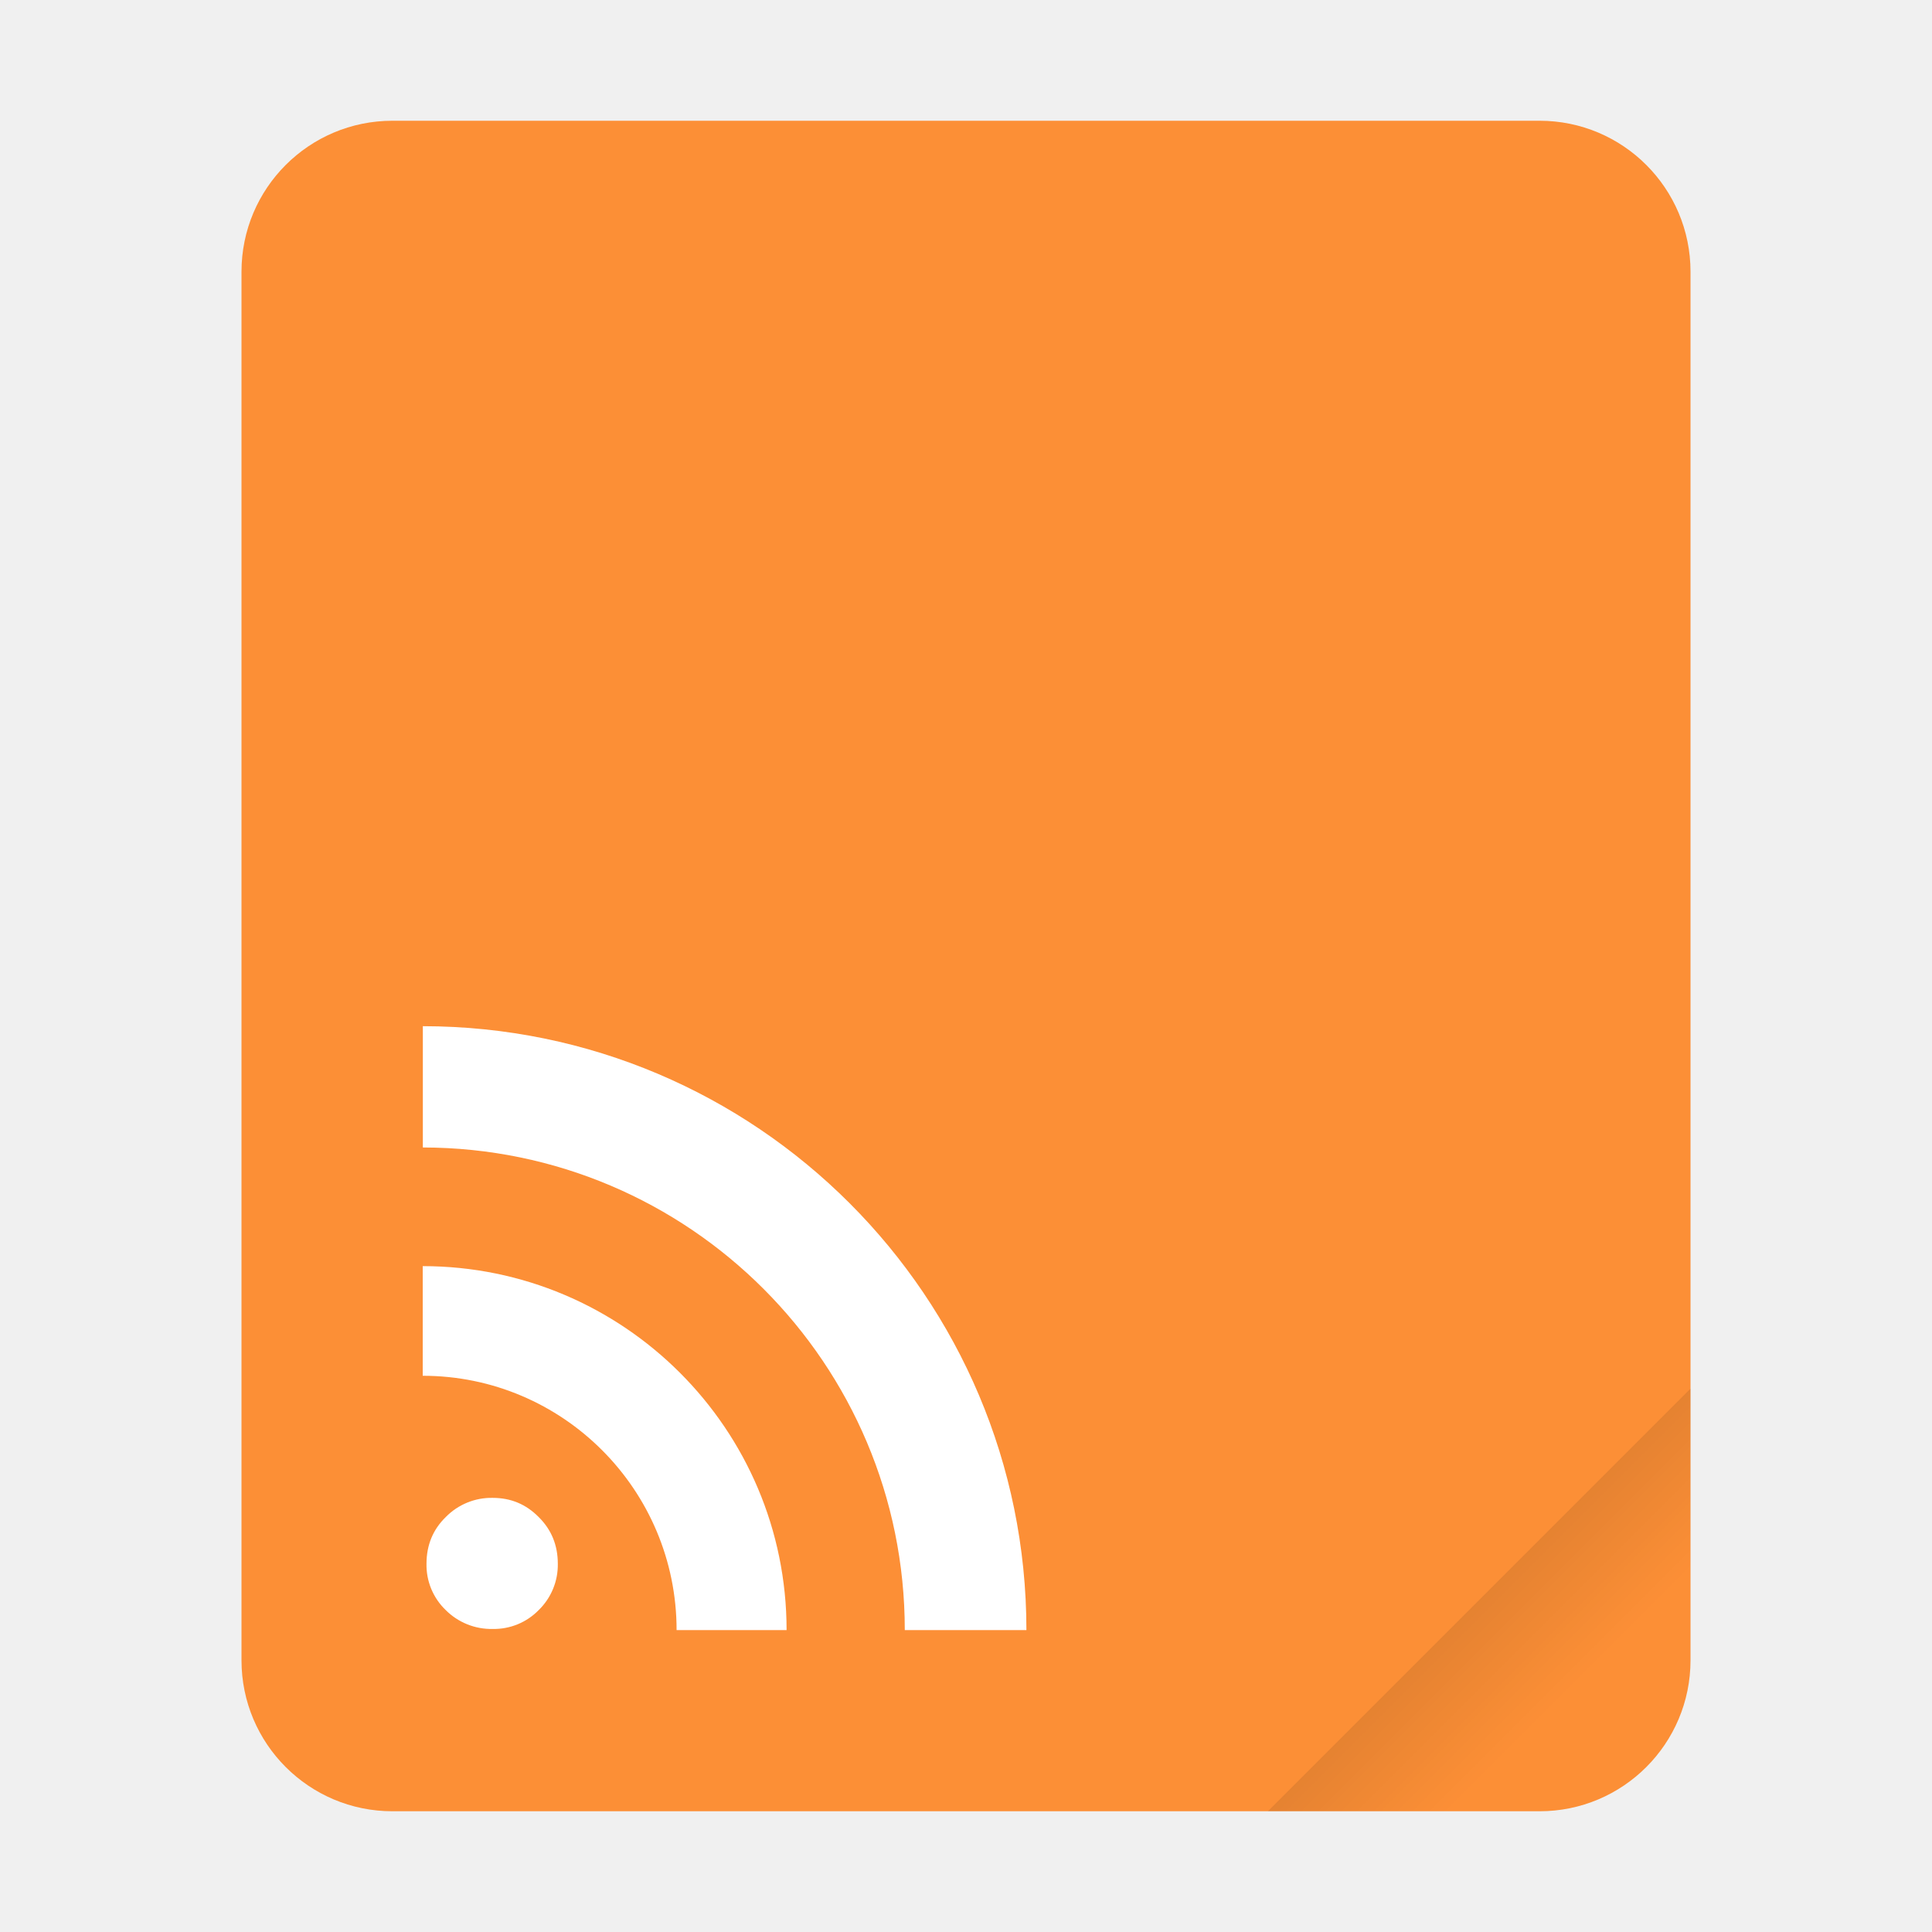
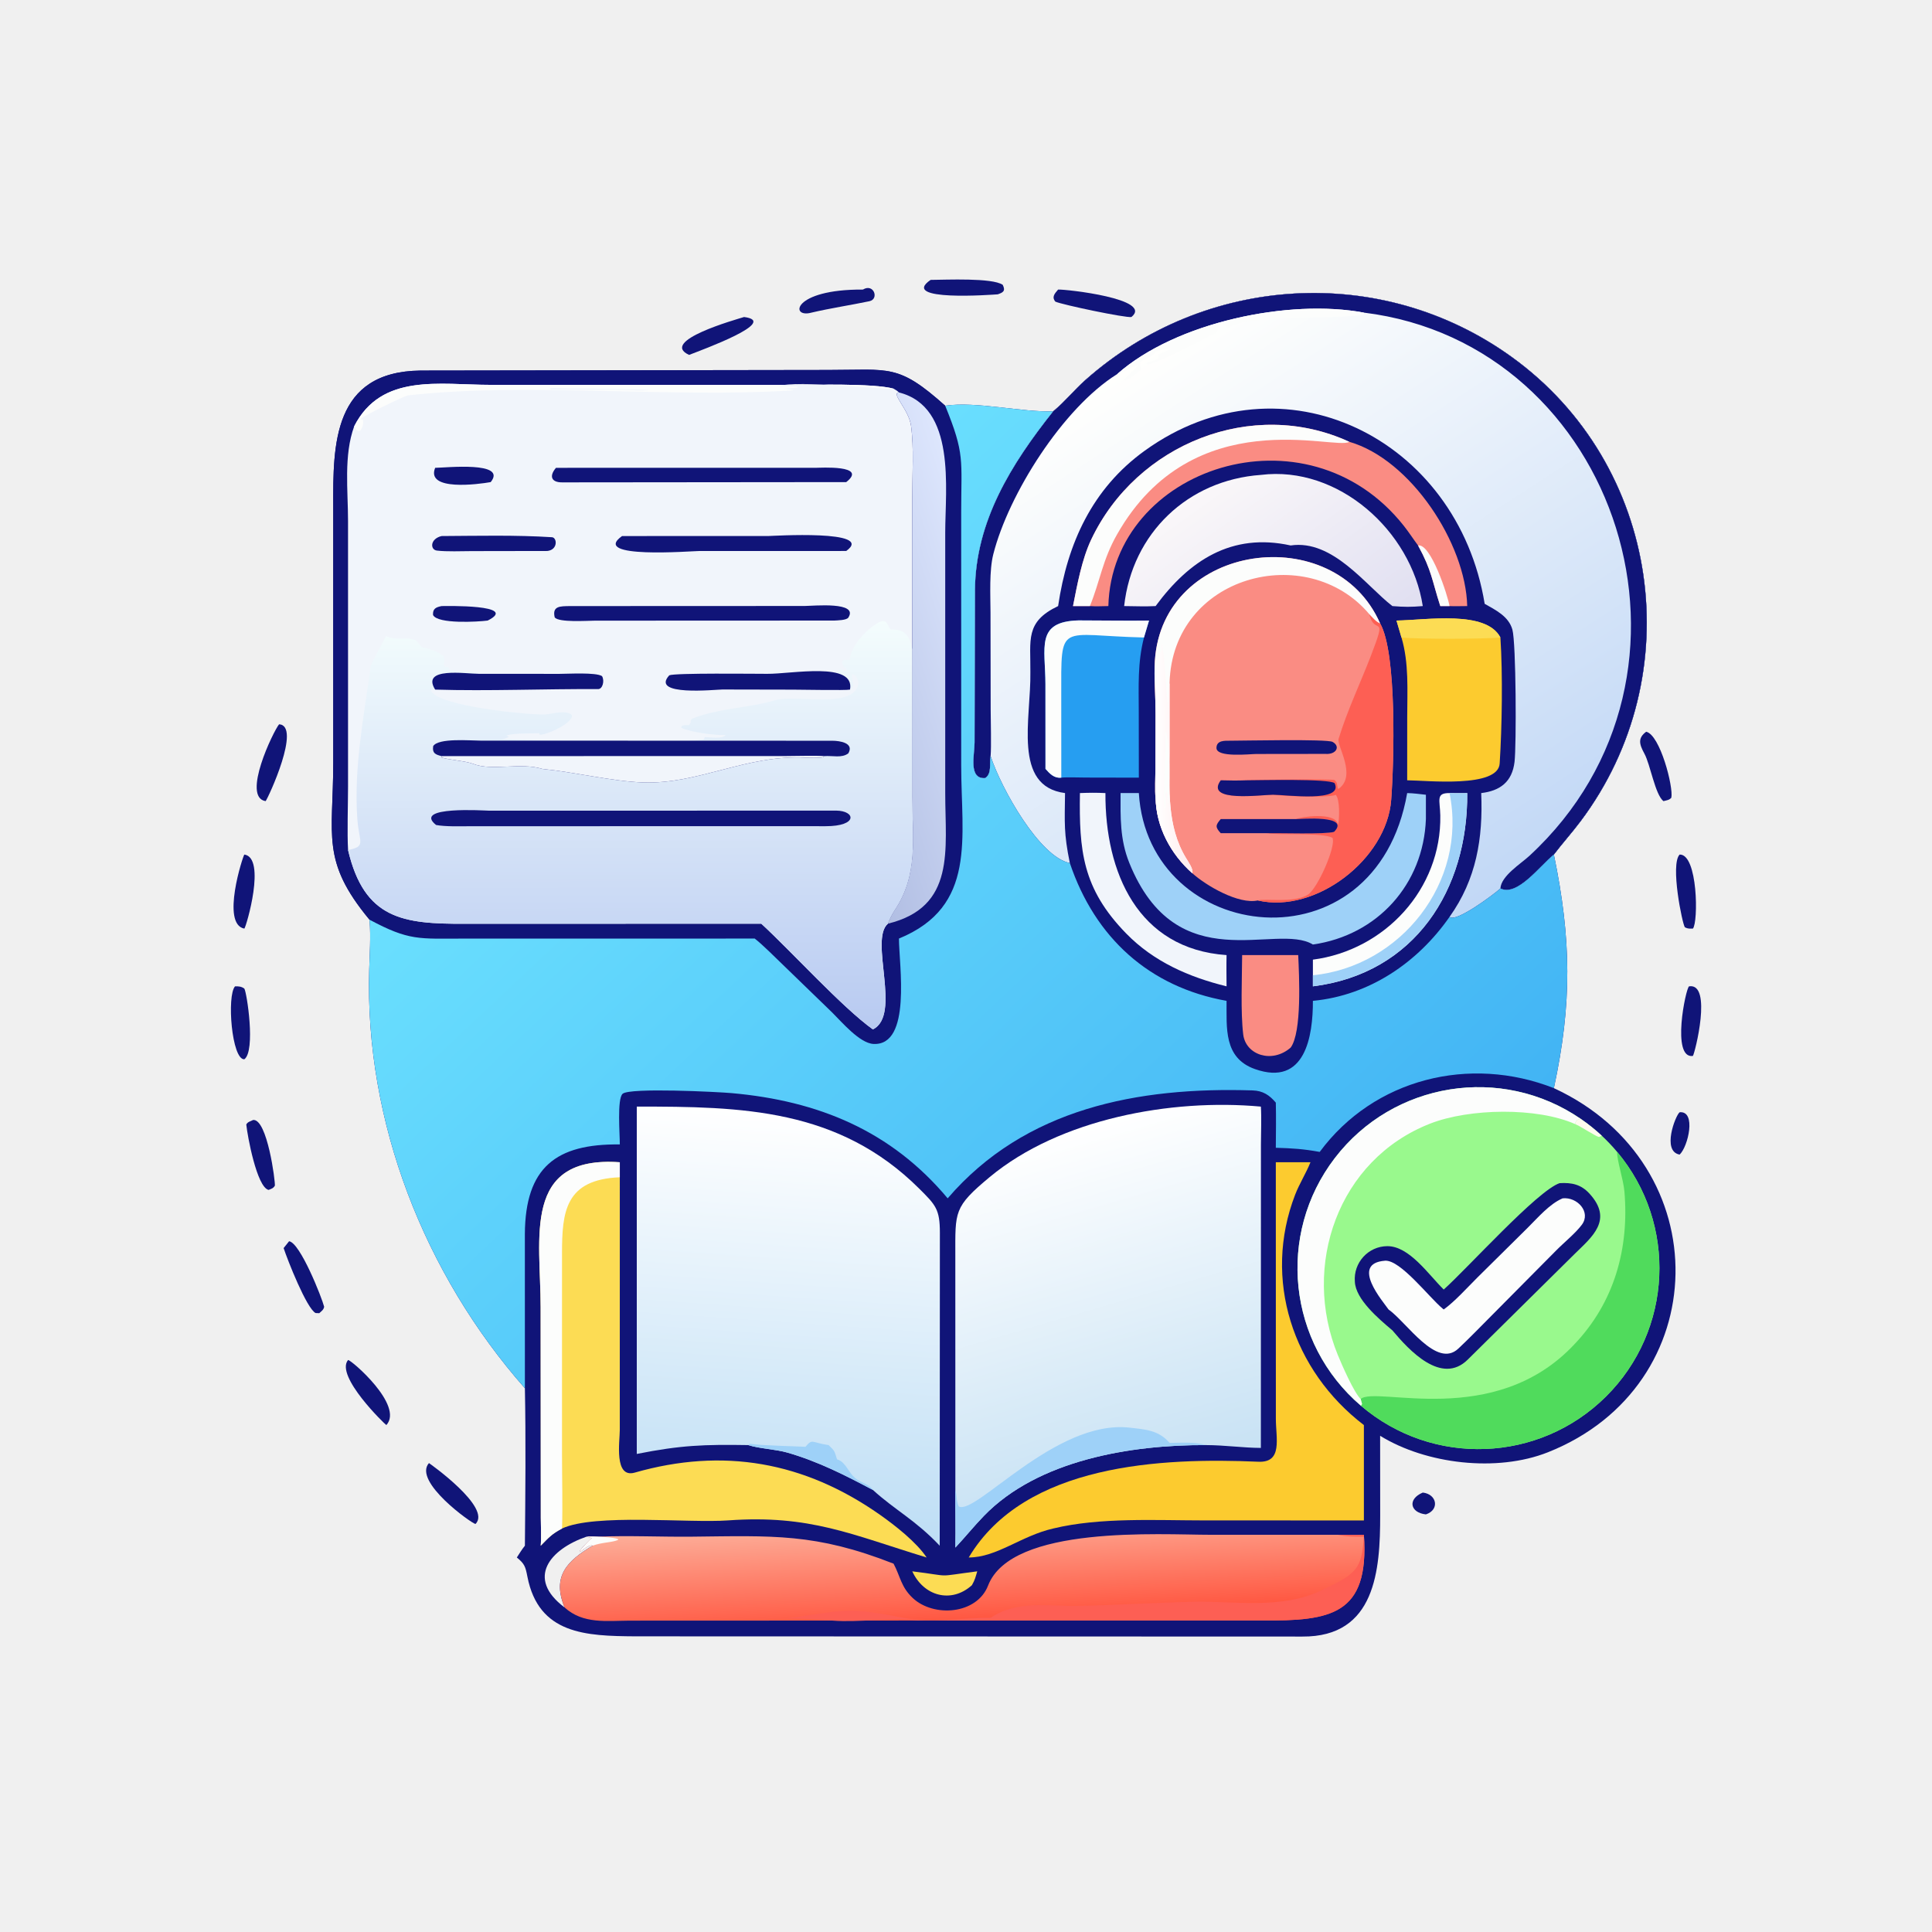
- <svg xmlns="http://www.w3.org/2000/svg" width="64" height="64" version="1.1" viewBox="0 0 16.933 16.933" id="svg4">
-   <defs id="defs2">
-     <linearGradient id="a" x1="49.571" x2="51.714" y1="52.714" y2="54.857" gradientTransform="matrix(2.3333,0,0,2.3333,-68.667,-72.001)" gradientUnits="userSpaceOnUse">
-       <stop offset="0" id="stop1" />
-       <stop stop-opacity="0" offset="1" id="stop2" />
+ <svg xmlns="http://www.w3.org/2000/svg" width="1024" height="1024" viewBox="0 0 1024 1024">
+   <path fill="#101478" d="M558.184 218.016L558.737 217.559C564.512 212.733 569.5 206.554 575.213 201.479C638.499 145.255 732.269 139.408 801.268 189.217C880.209 246.202 896.039 357.611 837.749 435.261C833.237 441.295 828.116 446.948 823.582 452.931C832.851 497.766 833.288 531.739 823.582 576.738C911.13 617.152 908.992 734.56 820.461 769.722C793.421 780.462 755.877 776.043 731.495 760.993L731.53 803.143C731.535 832.115 729.135 867.682 690.271 867.411L336.772 867.293C310.59 867.118 285.485 866.266 279.528 835.629C278.487 830.275 278.053 828.888 273.938 825.499C275.275 823.433 276.654 821.149 278.205 819.264C278.457 792.576 278.741 762.423 278.205 735.795C224.959 675.304 193.246 594.617 195.693 513.789C195.937 505.72 196.562 496.279 195.914 488.413L195.828 487.439C169.958 456.254 176.608 443.053 176.631 404.355L176.626 268.417C176.516 235.663 176.445 196.931 222.9 196.409L438.967 196.096C471.621 196.103 475.949 192.669 500.98 215.046C517.39 212.603 541.886 218.605 558.184 218.016ZM314.076 819.264L313.828 819.037C311.897 818.942 309.519 820.923 308.059 822.109L307.537 822.539L307.236 822.181C307.451 821.501 312.782 815.637 313.798 815.184L310.835 814.476C291.784 821.033 278.428 836.337 299.255 851.999C292.48 835.583 300.376 827.397 314.076 819.264Z" />
+   <path fill="#101478" d="M558.184 218.016L558.737 217.559C564.512 212.733 569.5 206.554 575.213 201.479C638.499 145.255 732.269 139.408 801.268 189.217C880.209 246.202 896.039 357.611 837.749 435.261C833.237 441.295 828.116 446.948 823.582 452.931C816.127 458.905 804.267 475.332 795.245 470.897C791.974 473.898 771.659 489.169 768.284 485.974C751.426 510.12 725.846 527.64 695.863 530.469C695.914 549 691.894 576.105 665.102 566.614C648.43 560.707 650.217 544.671 650.101 530.469C609.161 523.174 580.375 497.046 567.033 457.422C551.093 454.343 530.755 418.153 525.036 400.757C524.291 404.599 525.847 410.117 522.124 412.396C513.163 413.015 516.535 400.082 516.541 393.571L516.749 312.595C517.103 276.202 535.977 245.971 558.184 218.016Z" />
+   <defs>
+     <linearGradient id="gradient_0" gradientUnits="userSpaceOnUse" x1="781.744" y1="479.018" x2="597.686" y2="194.822">
+       <stop offset="0" stop-color="#C2D8F6" />
+       <stop offset="1" stop-color="#FFFFFD" />
    </linearGradient>
  </defs>
-   <g transform="scale(.26458)" id="g2">
-     <rect x="8" y="4" width="48" height="56" ry="5" fill="#fc8f36" style="paint-order:stroke fill markers" id="rect2" />
-     <path d="m56 46-14 14h9c2.77 0 5-2.23 5-5z" fill="url(#a)" fill-rule="evenodd" opacity=".15" stroke-width="8.819" style="paint-order:stroke fill markers" id="path2" />
-   </g>
-   <path d="m30.581 3.957-3.175-3.175v1.852c0 0.733 0.59 1.323 1.323 1.323z" fill="#fff" fill-rule="evenodd" opacity=".35" style="paint-order:stroke fill markers" id="path3" />
-   <path d="m3.738 13.706c0-0.163 0.056-0.3 0.169-0.41a0.56 0.56 0 0 1 0.411-0.168c0.159 0 0.293 0.056 0.403 0.168 0.112 0.11 0.168 0.247 0.168 0.41a0.554 0.554 0 0 1-0.168 0.406 0.548 0.548 0 0 1-0.403 0.165 0.565 0.565 0 0 1-0.411-0.165 0.548 0.548 0 0 1-0.169-0.406m-0.033-2.61v0.962c1.228 0 2.225 0.999 2.225 2.229h0.964c0-1.762-1.43-3.19-3.19-3.19zm1e-3 -2.102v1.063a4.229 4.229 0 0 1 4.224 4.23h1.066a5.294 5.294 0 0 0-5.29-5.293z" fill="#fff" font-size="13.59" font-weight="700" id="path4" />
+   <path fill="url(#gradient_0)" d="M558.184 218.016L558.737 217.559C564.512 212.733 569.5 206.554 575.213 201.479C638.499 145.255 732.269 139.408 801.268 189.217C880.209 246.202 896.039 357.611 837.749 435.261C833.237 441.295 828.116 446.948 823.582 452.931C816.127 458.905 804.267 475.332 795.245 470.897C791.974 473.898 771.659 489.169 768.284 485.974C782.506 466.044 786.081 444.341 785.076 420.344C794.935 419.193 801.465 414.527 802.738 403.809C803.758 395.214 803.588 340.753 801.589 333.667C799.613 326.664 792.739 323.345 786.906 320.032C772.648 232.471 679.863 186.054 606.646 238.943C578.938 258.958 565.74 287.904 560.824 321.235C543.19 329.595 546.301 339.229 546.118 356.133C546.535 380.83 536.538 416.736 564.488 420.344C564.307 436.547 563.783 441.412 567.033 457.422C551.093 454.343 530.755 418.153 525.036 400.757C524.291 404.599 525.847 410.117 522.124 412.396C513.163 413.015 516.535 400.082 516.541 393.571L516.749 312.595C517.103 276.202 535.977 245.971 558.184 218.016Z" />
+   <path fill="#101478" d="M558.184 218.016L558.737 217.559C564.512 212.733 569.5 206.554 575.213 201.479C638.499 145.255 732.269 139.408 801.268 189.217C880.209 246.202 896.039 357.611 837.749 435.261C833.237 441.295 828.116 446.948 823.582 452.931C816.127 458.905 804.267 475.332 795.245 470.897C795.643 464.221 805.973 457.898 810.621 453.606C915.017 357.187 857.744 182.23 722.89 165.692C683.326 158.283 623.269 170.675 592.091 198.301C563.304 216.24 534.473 262.115 526.46 293.784C524.26 302.479 524.954 315.366 524.991 324.739L525.076 376.014C525.082 381.63 525.492 395.865 525.036 400.757C524.291 404.599 525.847 410.117 522.124 412.396C513.163 413.015 516.535 400.082 516.541 393.571L516.749 312.595C517.103 276.202 535.977 245.971 558.184 218.016Z" />
+   <path fill="#FCFDFC" d="M592.091 198.301C623.269 170.675 683.326 158.283 722.89 165.692L722.43 166.849C709.808 169.311 660.298 166.539 650.857 174.053C647.598 169.832 645.709 171.628 645.045 176.109C638.553 179.445 610.916 194.122 608.019 193.036C606.213 192.359 612.855 190.775 613.133 190.663C614.922 189.942 613.682 188.113 614.184 187.89C623.626 183.69 621.563 184.071 612.717 186.198L612.237 186.859C608.665 191.711 602.069 189.635 605.081 195.659C602.669 197.623 599.165 200.857 596.388 201.685L595.795 201.415C596.596 199.666 601.784 195.907 602.98 193.546C598.994 194.751 596.324 197.218 592.091 198.301Z" />
+   <path fill="#FA8C83" d="M612.491 422.736C611.956 419.833 612.377 410.839 612.413 407.494L612.524 378.937C612.503 369.919 611.557 358.998 612.102 350.33C616.064 287.341 707.272 275.306 731.495 330.417C740.553 346.236 738.827 404.599 737.355 424.016C734.978 455.384 697.31 484.392 666.662 477.255C656.516 479.493 639.233 469.414 631.922 462.813C620.475 452.634 612.713 438.23 612.491 422.736Z" />
+   <path fill="#FD5F54" d="M660.745 413.574C664.377 413.202 705.34 412.802 707.296 413.408C708.891 414.79 708.587 415.6 709.08 418.058L709.657 417.959C719.224 410.89 708.374 395.213 709.482 391.605C714.149 376.404 720.9 362.36 726.594 347.604C735.735 323.913 728.695 337.656 725.731 325.489C727.412 327.201 729.377 329.601 731.495 330.417C740.553 346.236 738.827 404.599 737.355 424.016C734.978 455.384 697.31 484.392 666.662 477.255C670.832 476.033 685.354 478.804 693.038 474.304C698.327 471.208 708.299 448.314 706.243 444.086C701.102 441.101 678.218 442.837 671.226 441.611C677.373 441.481 702.742 442.31 707.098 440.9C716.133 431.725 689.112 434.15 686.847 434.124C689.095 433.008 707.48 430.136 709.074 436.749L709.219 437.364C709.945 433.789 710.243 423.823 707.989 421.289C704.282 422.995 679.629 421.991 674.729 421.235C668.687 421.22 638.301 425.519 647.032 413.574C651.866 413.707 655.882 413.77 660.745 413.574Z" />
+   <path fill="#101478" d="M660.745 413.574C667.415 413.564 704.339 412.614 707.377 415.103C712.366 425.533 681.744 421.239 674.729 421.235C668.687 421.22 638.301 425.519 647.032 413.574C651.866 413.707 655.882 413.77 660.745 413.574Z" />
+   <path fill="#FCFDFC" d="M612.491 422.736C611.956 419.833 612.377 410.839 612.413 407.494L612.524 378.937C612.503 369.919 611.557 358.998 612.102 350.33C616.064 287.341 707.272 275.306 731.495 330.417C729.377 329.601 727.412 327.201 725.731 325.489C692.774 286.369 621.266 304.834 619.894 362.147L619.879 399.29C619.854 418.228 618.352 437.725 628.538 454.659C629.709 456.606 632.746 460.865 631.922 462.813C620.475 452.634 612.713 438.23 612.491 422.736Z" />
+   <defs>
+     <linearGradient id="gradient_1" gradientUnits="userSpaceOnUse" x1="629.586" y1="405.65" x2="612.708" y2="405.939">
+       <stop offset="0" stop-color="#FFECEE" />
+       <stop offset="1" stop-color="white" />
+     </linearGradient>
+   </defs>
+   <path fill="url(#gradient_1)" d="M612.491 422.736C612.944 419.736 612.58 409.425 612.544 405.62L612.506 376.414C612.479 373.457 612.136 365.522 612.876 363.102L613.171 363.214L613.22 365.961C613.171 360.001 612.356 348.661 615.81 344.661L615.399 341.742L615.868 341.388C616.741 342.789 618.479 370.185 619.148 376.821C619.163 374.207 618.893 363.698 619.894 362.147L619.879 399.29C619.854 418.228 618.352 437.725 628.538 454.659C629.709 456.606 632.746 460.865 631.922 462.813C620.475 452.634 612.713 438.23 612.491 422.736Z" />
+   <path fill="#FCFDFC" d="M617.5 387.835L617.768 387.947C620.389 393.277 620.145 419.185 619.268 426.425C618.476 423.714 619.236 421.168 618.21 419.458L617.5 421.235C617.743 423.292 618.342 426.973 617.297 428.704C615.93 417.804 618.42 399.906 617.5 387.835Z" />
+   <path fill="#101478" d="M686.847 434.124C689.112 434.15 716.133 431.725 707.098 440.9C702.742 442.31 677.373 441.481 671.226 441.611L647.032 441.611C644.053 438.398 644.189 437.399 647.032 434.124L686.847 434.124Z" />
+   <path fill="#101478" d="M651.986 392.599C658.631 392.601 703.342 391.618 706.273 393.216C710.635 395.595 708.236 400.01 702.534 399.581L665.929 399.625C662.562 399.628 644.737 401.674 644.754 396.431C644.768 392.259 649.305 392.609 651.986 392.599Z" />
+   <defs>
+     <linearGradient id="gradient_2" gradientUnits="userSpaceOnUse" x1="704.687" y1="354.636" x2="637.014" y2="259.849">
+       <stop offset="0" stop-color="#E0DFF1" />
+       <stop offset="1" stop-color="#FAF7F9" />
+     </linearGradient>
+   </defs>
+   <path fill="url(#gradient_2)" d="M668.285 251.71C709.301 246.605 747.973 281.355 754.104 321.235C747.718 321.755 744.397 321.752 737.991 321.235C723.9 310.34 706.454 285.798 684.072 289.106C652.836 282.223 630.321 297.023 612.491 321.235C607.31 321.515 601.079 321.292 595.82 321.235C600.08 282.598 629.591 254.445 668.285 251.71Z" />
+   <path fill="#FA8C83" d="M568.718 321.235C570.979 309.81 573.398 296.473 578.37 285.973C602.358 235.309 663.766 210.491 715.148 234.166C747.749 243.519 776.888 288.142 777.655 321.235C774.94 321.238 770.886 321.376 768.284 321.235L763.387 321.235C758.975 307.623 758.92 302.44 751.599 289.106C749.048 285.678 746.733 282.086 744.044 278.686C692.572 213.591 589.362 247.747 587.455 321.235C584.448 321.286 580.595 321.451 577.666 321.235L568.718 321.235Z" />
+   <path fill="#FCFDFC" d="M568.718 321.235C570.979 309.81 573.398 296.473 578.37 285.973C602.358 235.309 663.766 210.491 715.148 234.166C707.936 238.965 632.443 212.281 592.091 283.2C584.296 296.898 583.139 307.779 577.666 321.235L568.718 321.235Z" />
+   <path fill="#FCFDFC" d="M751.599 289.106C758.314 287.815 767.36 315.611 768.284 321.235L763.387 321.235C758.975 307.623 758.92 302.44 751.599 289.106Z" />
+   <path fill="#FCCB2F" d="M740.167 328.911C756.175 328.652 787.681 323.302 795.245 337.886C796.538 357.374 796.088 385.482 794.867 404.498C794.377 417.912 755.874 413.608 745.835 413.574L745.853 380.069C745.873 365.901 746.833 351.471 742.808 337.886L740.167 328.911Z" />
+   <path fill="#FCDC54" d="M740.167 328.911C756.175 328.652 787.681 323.302 795.245 337.886C786.812 338.739 751.033 338.805 742.808 337.886L740.167 328.911Z" />
+   <path fill="#269EF1" d="M554.118 407.52L554.099 362.655C554.068 343.086 548.732 329.422 571.674 328.831C584.1 328.818 596.569 329.085 609.015 328.911L606.335 337.886C602.874 351.278 603.558 363.784 603.567 377.483L603.61 412.178L575.492 412.121C572.758 412.11 564.823 411.866 562.511 412.178C558.742 412.629 556.381 410.075 554.118 407.52Z" />
+   <path fill="#FCFDFC" d="M554.118 407.52L554.099 362.655C554.068 343.086 548.732 329.422 571.674 328.831C584.1 328.818 596.569 329.085 609.015 328.911L606.335 337.886C560.751 336.853 562.482 328.736 562.486 368.955L562.511 412.178C558.742 412.629 556.381 410.075 554.118 407.52Z" />
+   <path fill="#9ED1F8" d="M593.925 420.344L603.61 420.344C608.519 500.742 729.194 515.609 745.835 420.344C749.108 420.415 752.495 420.872 755.758 421.235L755.758 434.124C754.48 468.688 730.091 495.706 695.863 500.616C676.435 488.688 623.824 519.904 598.553 457.348C593.514 444.873 593.891 433.085 593.925 420.344Z" />
+   <path fill="#F1F5FB" d="M572.382 420.344C577.342 420.144 580.95 420.114 585.901 420.344C585.69 462.319 602.979 502.95 650.101 506.217C649.98 511.61 650.063 517.376 650.101 522.778C630.123 517.861 611.493 509.728 596.891 494.759C573.55 470.83 571.943 450.575 572.382 420.344Z" />
+   <path fill="#FCFDFC" d="M695.863 508.633C734.025 503.636 764.055 471.183 763.387 432.228C763.248 424.089 760.819 420.264 768.284 420.344C771.304 420.371 774.665 420.468 777.655 420.344C778.108 471.367 750.031 516.032 695.863 522.778L695.863 516.912L695.863 508.633Z" />
+   <path fill="#9ED1F8" d="M768.284 420.344C771.304 420.371 774.665 420.468 777.655 420.344C778.108 471.367 750.031 516.032 695.863 522.778L695.863 516.912C742.146 512.358 777.944 467.724 768.284 420.344Z" />
+   <path fill="#FA8C83" d="M658.358 506.217L688.084 506.217C688.574 517.045 690.113 547.111 684.072 555.25C674.234 563.857 660.262 559.194 658.936 548.296C657.489 536.405 658.303 518.315 658.358 506.217Z" />
+   <path fill="#101478" d="M195.828 487.439C169.958 456.254 176.608 443.053 176.631 404.355L176.626 268.417C176.516 235.663 176.445 196.931 222.9 196.409L438.967 196.096C471.621 196.103 475.949 192.669 500.98 215.046C511.48 240.751 509.459 243.612 509.452 271.489L509.461 405.858C509.453 443.948 517.951 480.433 476.456 497.458C476.493 511.201 483.321 554.37 462.932 553.31C455.594 552.929 445.97 541.468 441.072 536.64L414.849 511.241C410.883 507.442 404.154 500.635 400.018 497.458L245.967 497.474C221.972 497.489 216.932 498.753 195.828 487.439Z" />
+   <path fill="#F1F5FB" d="M187.731 225.928C202.16 197.614 233.057 203.991 260.048 203.984L417.142 203.981C430.01 203.984 462.975 203.045 473.605 206C474.998 206.803 475.236 206.884 476.456 208C471.994 208.389 481.686 216.9 482.884 225.748C484.444 237.263 483.53 251.444 483.522 263.363L483.523 344.152L483.539 422.454C483.547 444.617 486.742 463.737 474.106 482.49C473.183 483.86 470.952 488.025 470.593 489.574C460.564 498.107 478.094 538.015 462.648 545.597C446.613 534.162 419.379 504.195 403.504 489.574L246.313 489.619C213.701 489.731 193.104 487.271 184.484 450.529C183.953 441.562 184.464 426.284 184.469 416.899L184.466 276.149C184.465 259.948 182.1 241.313 187.731 225.928Z" />
+   <defs>
+     <linearGradient id="gradient_3" gradientUnits="userSpaceOnUse" x1="334.672" y1="544.151" x2="334.419" y2="329.158">
+       <stop offset="0" stop-color="#B8CAF1" />
+       <stop offset="1" stop-color="#F4FDFD" />
+     </linearGradient>
+   </defs>
+   <path fill="url(#gradient_3)" d="M406.65 357.141C407.804 356.068 437.371 357.867 443.722 356.148C445.785 353.639 445.55 355.159 448.204 355.756L448.698 355.255L448.384 353.794L447.548 354.033C444.993 349.713 446.867 349.598 450.365 349.707C450.71 342.5 460.381 332.009 466.989 329.375C470.414 328.009 471.239 333.606 472.118 333.606C480.018 333.605 481.93 336.852 483.523 344.152L483.539 422.454C483.547 444.617 486.742 463.737 474.106 482.49C473.183 483.86 470.952 488.025 470.593 489.574C460.564 498.107 478.094 538.015 462.648 545.597C446.613 534.162 419.379 504.195 403.504 489.574L246.313 489.619C213.701 489.731 193.104 487.271 184.484 450.529C194.361 448.581 190.27 446.545 189.393 434.068C187.447 406.381 192.922 379.699 196.562 352.523C196.607 352.19 204.708 337.042 204.669 337.066C208.493 339.515 214.695 337.462 219.264 338.978C220.761 338.765 223.087 342.929 223.793 343.088C228.11 344.058 231.432 344.993 235.089 347.808C236.264 350.169 233.827 354.232 237.208 353.394L238.052 353.973L237.993 354.785C239.255 356.28 251.514 355.319 253.838 357.141C246.7 357.123 222.998 353.35 230.645 365.503C229.419 365.072 229.898 365.083 228.669 365.302L228.592 366.386C233.28 374.438 279.259 378.83 288.391 378.697C292.514 378.637 299.649 375.847 303.127 379.006C303.993 383.134 289.394 389.815 285.922 389.379L285.799 388.605C280.298 388.891 273.744 388.354 268.423 389.76L269.38 390.385L269.206 390.321L269.69 390.623C267.525 391.491 267.013 391.879 264.773 391.737C287.878 392.423 352.528 395.083 373.006 391.933L373.599 390.679C376.619 390.686 382.656 391.832 384.58 389.596C378.861 389.793 365.644 388.034 361.146 385.737L361.223 384.917C362.38 384.162 363.227 384.327 364.65 384.305L365.265 384.299C367.331 381.183 364.823 383.351 366.743 380.936C381.06 375.276 396.577 375.307 411.091 371.076C420.986 368.191 446.406 374.656 453.434 365.91C455.898 362.843 455.262 358.924 451.803 357.148L451.834 357.163L451.418 358.038L451.742 359.874C452.206 362.46 452.732 363.593 450.517 365.503C453.339 350.433 419.473 357.273 406.65 357.141Z" />
+   <path fill="#101478" d="M234.025 400.757C231.033 399.964 229.022 399.405 229.594 395.464C232.336 391.051 249.04 392.533 254.589 392.549L441.143 392.609C445.097 392.615 452.888 393.783 449.614 399.306C446.068 401.941 441.498 400.399 436.751 400.757L436.386 401.336C434.543 401.83 428.882 401.675 427.028 401.577C395.645 399.911 370.274 415.738 340.844 414.717C324.593 414.153 304.09 409.151 287.472 407.551C275.746 403.919 260.697 408.857 250.731 404.845C246.925 403.313 237.527 402.727 234.018 401.476L234.025 400.757Z" />
+   <path fill="#F1F5FB" d="M234.025 400.757L416.808 400.713C420.7 400.706 433.495 400.391 436.751 400.757L436.386 401.336C434.543 401.83 428.882 401.675 427.028 401.577C395.645 399.911 370.274 415.738 340.844 414.717C324.593 414.153 304.09 409.151 287.472 407.551C275.746 403.919 260.697 408.857 250.731 404.845C246.925 403.313 237.527 402.727 234.018 401.476L234.025 400.757Z" />
+   <path fill="#101478" d="M319.231 429.673L443.081 429.632C453.533 429.7 454.833 437.921 437.604 437.904L359.75 437.89L248.008 437.926C242.788 437.926 236.162 438.168 231.134 437.264C218.332 427.026 257.223 429.668 259.048 429.668L319.231 429.673Z" />
+   <path fill="#FCFDFC" d="M187.731 225.928C202.16 197.614 233.057 203.991 260.048 203.984L417.142 203.981C430.01 203.984 462.975 203.045 473.605 206C471.976 206.831 421.635 201.168 412.568 204.744C415.216 204.734 420.499 204.554 422.844 205.065L422.73 205.458C385.797 208.802 337.797 205.825 300.052 205.873C297.252 205.868 293.964 205.377 291.268 205.834L291.894 206.499C307.601 206.665 322.031 206.215 338.201 206.94C342.475 207.132 347.591 205.926 351.973 206.06C368.769 205.946 404.833 204.049 420.375 206.685L420.167 206.923C354.525 211.067 279.711 202.488 216.234 209.561C214.416 209.764 191.458 220.965 190.996 222.241L192.355 222.385C192.722 224.462 192.306 226.184 191.229 227.934L190.205 228.571C188.598 227.925 188.944 227.825 187.731 225.928Z" />
+   <path fill="#101478" d="M406.65 357.141C419.473 357.273 453.339 350.433 450.517 365.503C448.181 365.977 424.486 365.526 420.3 365.521L382.913 365.446C379.231 365.474 344.458 369.164 354.727 357.933C357.608 356.618 400.014 357.145 406.65 357.141Z" />
+   <path fill="#101478" d="M253.838 357.141L296.552 357.162C301.236 357.163 315.835 356.262 319.081 358.359C320.574 360.897 319.352 365.254 317.016 365.24C288.562 365.069 259.079 366.362 230.645 365.503C222.998 353.35 246.7 357.123 253.838 357.141Z" />
+   <path fill="#101478" d="M302.008 321.235L426.486 321.184C431.244 321.146 455.228 318.743 449.628 327.343C448.716 328.743 443.88 328.807 442.184 328.911L315.238 328.963C310.841 328.995 296.34 330.004 294.021 327.27C292.51 321.065 297.092 321.325 302.008 321.235Z" />
+   <path fill="#101478" d="M294.676 247.959L432.25 247.953C434.592 247.954 460.268 246.292 448.522 255.523L298.012 255.667C292.198 255.73 290.921 252.36 294.676 247.959Z" />
+   <path fill="#101478" d="M329.699 284.115L407.314 284.097C408.855 284.098 464.369 280.593 448.522 292.031L370.45 292.052C366.804 292.052 312.487 296.41 329.699 284.115Z" />
+   <path fill="#101478" d="M234.025 284.115C253.367 284.016 273.298 283.511 292.524 284.735C295.306 284.912 295.819 291.362 290.125 292.031L250.131 292.096C244.547 292.114 236.838 292.46 231.546 291.816C227.956 291.379 227.82 285.634 234.025 284.115Z" />
+   <path fill="#101478" d="M234.025 321.235C235.776 321.185 275.623 320.346 258.481 328.911C253.367 329.594 231.853 330.853 229.514 325.951C229.302 322.602 231.075 321.839 234.025 321.235Z" />
+   <path fill="#101478" d="M230.645 247.959C236.241 247.916 269.1 244.345 260.082 255.523C253.673 256.666 225.571 260.463 230.645 247.959Z" />
+   <defs>
+     <linearGradient id="gradient_4" gradientUnits="userSpaceOnUse" x1="430.986" y1="361.518" x2="529.408" y2="329.992">
+       <stop offset="0" stop-color="#B1BEE3" />
+       <stop offset="1" stop-color="#DDE6FD" />
+     </linearGradient>
+   </defs>
+   <path fill="url(#gradient_4)" d="M476.456 208C506.949 215.703 500.983 258.92 500.989 282.381L500.994 420.626C500.985 450.155 506.73 480.74 470.593 489.574C470.952 488.025 473.183 483.86 474.106 482.49C486.742 463.737 483.547 444.617 483.539 422.454L483.523 344.152L483.522 263.363C483.53 251.444 484.444 237.263 482.884 225.748C481.686 216.9 471.994 208.389 476.456 208Z" />
+   <defs>
+     <linearGradient id="gradient_5" gradientUnits="userSpaceOnUse" x1="668.589" y1="719.842" x2="332.856" y2="363.089">
+       <stop offset="0" stop-color="#42B4F4" />
+       <stop offset="1" stop-color="#6ADFFE" />
+     </linearGradient>
+   </defs>
+   <path fill="url(#gradient_5)" d="M500.98 215.046C517.39 212.603 541.886 218.605 558.184 218.016C535.977 245.971 517.103 276.202 516.749 312.595L516.541 393.571C516.535 400.082 513.163 413.015 522.124 412.396C525.847 410.117 524.291 404.599 525.036 400.757C530.755 418.153 551.093 454.343 567.033 457.422C580.375 497.046 609.161 523.174 650.101 530.469C650.217 544.671 648.43 560.707 665.102 566.614C691.894 576.105 695.914 549 695.863 530.469C725.846 527.64 751.426 510.12 768.284 485.974C771.659 489.169 791.974 473.898 795.245 470.897C804.267 475.332 816.127 458.905 823.582 452.931C832.851 497.766 833.288 531.739 823.582 576.738C779.064 559.228 728.24 571.642 699.471 610.545C690.707 608.946 685.119 608.617 676.209 608.344C676.258 600.431 676.398 592.319 676.209 584.425C672.792 580.38 669.366 578.112 663.846 577.939C603.043 576.035 543.347 587.404 502.284 635.141C472.273 599.278 433.66 583.462 387.802 579.374C380.534 578.726 333.779 576.357 330.011 579.723C326.963 582.447 328.566 601.626 328.514 606.575C294.681 606.164 278.4 618.725 278.188 654.069L278.205 735.795C224.959 675.304 193.246 594.617 195.693 513.789C195.937 505.72 196.562 496.279 195.914 488.413L195.828 487.439C216.932 498.753 221.972 497.489 245.967 497.474L400.018 497.458C404.154 500.635 410.883 507.442 414.849 511.241L441.072 536.64C445.97 541.468 455.594 552.929 462.932 553.31C483.321 554.37 476.493 511.201 476.456 497.458C517.951 480.433 509.453 443.948 509.461 405.858L509.452 271.489C509.459 243.612 511.48 240.751 500.98 215.046Z" />
+   <path fill="#99F98D" d="M721.346 745.093C682.555 711.983 676.458 654.306 707.471 613.818C738.483 573.33 795.757 564.192 837.829 593.019C841.764 595.716 845.492 598.702 848.983 601.953C851.86 604.632 854.569 607.486 857.095 610.497C889.156 648.715 886.569 705.128 851.145 740.251C815.721 775.373 759.288 777.479 721.346 745.093Z" />
+   <path fill="#50DB5C" d="M857.095 610.497C889.156 648.715 886.569 705.128 851.145 740.251C815.721 775.373 759.288 777.479 721.346 745.093L721.911 744.122L721.191 741.511C729.168 734.314 791.961 757.83 834.384 712.582C855.616 690.339 863.568 661.76 860.974 631.503C860.431 625.168 857.014 615.232 857.095 610.497Z" />
+   <path fill="#FCFDFC" d="M721.346 745.093C682.555 711.983 676.458 654.306 707.471 613.818C738.483 573.33 795.757 564.192 837.829 593.019C836.025 593.462 835.207 593.635 834.875 595.8C814.588 586.783 778.785 587.418 758.024 595.533C709.035 614.683 689.755 671.045 709.07 718.179C711.197 723.37 717.662 738.154 721.191 741.511L721.911 744.122L721.346 745.093Z" />
+   <path fill="#FEFBEE" d="M837.829 593.019C841.764 595.716 845.492 598.702 848.983 601.953L847.535 602.648C845.82 602.309 838.536 597.491 835.608 596.136L834.875 595.8C835.207 593.635 836.025 593.462 837.829 593.019Z" />
+   <path fill="#101478" d="M826.616 627.098C833.11 626.705 838.012 627.784 842.457 632.646C855.23 646.615 843.739 655.61 834.596 664.607L777.949 720.606C764 734.408 746.746 715.555 737.991 705.113L737.582 704.771C730.811 699.038 718.492 688.685 718.105 679.339C717.271 669.286 725.184 660.534 735.303 660.489C746.985 660.438 757.148 675.572 765.204 683.49C777.848 672.199 814.788 631.103 826.616 627.098Z" />
+   <path fill="#FCFDFC" d="M828.25 635.141C836.04 634.324 843.409 642.451 838.406 649.148C834.968 653.75 828.844 658.634 824.653 662.921L790.28 697.58C784.555 703.305 778.778 709.331 772.909 714.82C761.371 725.61 745.59 700.825 735.952 694.044C733.113 689.91 715.413 669.632 734.063 668.207C742.226 667.583 757.606 687.82 764.627 693.576L765.204 694.044C771.021 689.881 777.747 682.396 782.971 677.192L809.639 650.811C815.13 645.365 821.366 638.009 828.25 635.141Z" />
+   <defs>
+     <linearGradient id="gradient_6" gradientUnits="userSpaceOnUse" x1="613.264" y1="782.051" x2="560.51" y2="601.463">
+       <stop offset="0" stop-color="#C8E2F4" />
+       <stop offset="1" stop-color="white" />
+     </linearGradient>
+   </defs>
+   <path fill="url(#gradient_6)" d="M506.357 789.704L506.341 665.526C506.346 642.093 505.379 639.805 524.584 623.849C561.7 593.011 620.717 582.173 668.285 586.522C668.656 591.761 668.336 600.854 668.32 606.381L668.285 767.429C658.749 767.383 649.288 765.961 639.312 765.929C599.322 765.74 550.149 773.848 521.475 803.47C516.008 809.117 511.567 814.708 506.357 820.256C506.563 810.055 506.291 799.891 506.357 789.704Z" />
+   <path fill="#9ED1F8" d="M506.357 789.704C507.322 792.524 506.607 794.864 508.117 798.392C516.701 803.72 559.394 752.217 598.69 756.683C606.758 757.6 614.126 757.947 619.894 764.755C626.385 764.707 633.154 764.148 639.312 765.929C599.322 765.74 550.149 773.848 521.475 803.47C516.008 809.117 511.567 814.708 506.357 820.256C506.563 810.055 506.291 799.891 506.357 789.704Z" />
+   <defs>
+     <linearGradient id="gradient_7" gradientUnits="userSpaceOnUse" x1="410.117" y1="810.948" x2="425.54" y2="590.805">
+       <stop offset="0" stop-color="#BEDEF5" />
+       <stop offset="1" stop-color="white" />
+     </linearGradient>
+   </defs>
+   <path fill="url(#gradient_7)" d="M337.508 586.522C393.297 586.459 444.456 587.555 487.074 629.88C495.95 638.695 498.164 640.895 498.156 653.465L498.067 819.264C485.211 805.647 474.413 800.417 462.648 789.704C447.885 781.879 433.59 774.6 417.434 769.935C411.104 768.107 402.26 767.793 396.604 765.929C373.296 765.563 360.915 765.953 337.508 770.624L337.508 586.522Z" />
+   <path fill="#9ED1F8" d="M396.604 765.929L397.502 765.246C403.348 766.217 426.515 766.683 426.894 766.843C430.818 762.28 429.843 764.594 439.176 765.929C442.6 769.259 442.174 768.869 443.621 773.456L444.475 773.797C448.297 775.354 449.673 780.343 453.132 783.313C456.205 785.951 460.823 786.613 462.648 789.704C447.885 781.879 433.59 774.6 417.434 769.935C411.104 768.107 402.26 767.793 396.604 765.929Z" />
+   <defs>
+     <linearGradient id="gradient_8" gradientUnits="userSpaceOnUse" x1="511.049" y1="857.727" x2="508.361" y2="806.151">
+       <stop offset="0" stop-color="#FF5842" />
+       <stop offset="1" stop-color="#FDAB96" />
+     </linearGradient>
+   </defs>
+   <path fill="url(#gradient_8)" d="M473.605 828.772C477.226 835.541 477.523 841.176 483.838 847.044C494.929 857.348 517.768 855.736 523.719 840.342C536.178 808.191 614.878 813.465 641.527 813.465L709.215 813.479C714 813.597 718.083 813.659 722.89 813.479C725.809 856.24 705.183 859.072 668.711 858.938L486.111 858.914L333.698 858.975C321.523 859.051 309.01 860.867 299.255 851.999C292.48 835.583 300.376 827.397 314.076 819.264L313.828 819.037C311.897 818.942 309.519 820.923 308.059 822.109L307.537 822.539L307.236 822.181C307.451 821.501 312.782 815.637 313.798 815.184L310.835 814.476C312.92 814.239 315.295 814.408 317.415 814.476C331.922 813.788 351.266 814.629 366.283 814.473C409.9 814.021 432.09 812.506 473.605 828.772Z" />
+   <path fill="#FD5F54" d="M709.215 813.479C714 813.597 718.083 813.659 722.89 813.479C725.809 856.24 705.183 859.072 668.711 858.938L486.111 858.914C472.947 857.14 454.978 860.09 441.305 858.949C434.389 858.371 423.603 857.595 416.748 857.824C448.144 853.523 448.498 851.491 478.069 857.354C494.047 860.522 509.134 857.378 525.036 857.5C539.347 847.857 555.579 851.51 571.835 851.162C592.459 850.72 613.178 849.407 633.436 848.938C655.639 848.715 679.547 852.882 700.317 842.961C719.033 834.021 721.665 832.013 722.89 814.476C718.621 814.567 713.368 814.499 709.215 813.479Z" />
+   <path fill="#FCFDFC" d="M310.835 814.476C312.92 814.239 315.295 814.408 317.415 814.476C320.662 814.698 324.373 814.775 327.429 815.669L327.688 816.128C324.578 817.619 319.169 817.356 314.076 819.264L313.828 819.037C311.897 818.942 309.519 820.923 308.059 822.109L307.537 822.539L307.236 822.181C307.451 821.501 312.782 815.637 313.798 815.184L310.835 814.476Z" />
+   <path fill="#FCDC54" d="M286.583 819.264C286.967 815.117 286.659 808.861 286.633 804.535L286.552 692.816C286.547 656.159 276.488 612.329 328.514 616.021L328.514 623.976L328.503 757.941C328.506 763.968 325.324 783.687 336.437 780.512C383.182 767.158 426.24 774.625 466.509 802.94C474.366 808.465 485.806 817.428 491.132 825.499C451.181 813.322 429.285 802.731 385.864 805.844C364.782 807.356 315.084 802.085 297.899 810.146C292.302 813.142 291.102 814.701 286.583 819.264Z" />
+   <path fill="#FCFDFC" d="M286.583 819.264C286.967 815.117 286.659 808.861 286.633 804.535L286.552 692.816C286.547 656.159 276.488 612.329 328.514 616.021L328.514 623.976C299.628 625.154 297.885 642.143 297.88 664.292L297.888 771.355C297.89 783.528 298.269 798.155 297.899 810.146C292.302 813.142 291.102 814.701 286.583 819.264Z" />
+   <path fill="#FCCB2F" d="M676.209 616.021L694.576 616.021C692.242 621.84 688.706 627.37 686.436 633.256C669.158 678.063 685.184 726.51 722.89 755.313L722.89 805.869L638.492 805.851C612.599 805.85 583.046 804.129 558.184 810.146C541.077 814.072 528.357 825.486 513.446 825.499C543.19 775.614 616.071 772.544 666.831 774.744C680.011 775.405 676.23 762.418 676.232 751.924L676.209 616.021Z" />
+   <path fill="#FCDC54" d="M483.523 832.835C505.79 835.579 494.607 835.846 517.961 832.835C517.087 835.813 516.719 837.462 515.133 840.19C504.215 850.038 489.563 846.018 483.523 832.835Z" />
+   <path fill="#101478" d="M560.824 153.474C565.127 153.272 611.561 158.441 599.68 168.023C596.699 168.605 563.038 161.518 559.367 159.876C557.282 157.35 559.059 155.563 560.824 153.474Z" />
+   <path fill="#101478" d="M493.236 148.35C501.394 148.297 525.869 147.14 531.459 150.955C533.148 154.309 531.538 155.065 528.827 156C525.888 156.202 476.418 159.931 493.236 148.35Z" />
+   <path fill="#101478" d="M457.367 153.474C463.12 149.985 466.12 158.538 460.793 159.654C450.758 161.756 440.07 163.35 430.113 165.692C418.62 168.885 419.783 153.271 457.367 153.474Z" />
+   <path fill="#101478" d="M147.929 383.882C159.854 384.622 142.287 422.695 140.789 424.616C127.935 422.612 144.948 387.43 147.929 383.882Z" />
+   <path fill="#101478" d="M394.37 168.023C413.315 170.433 372.34 185.321 365.235 188.108C349.193 180.77 389.934 169.4 394.37 168.023Z" />
+   <path fill="#101478" d="M227.35 775.461C227.449 775.474 260.929 799.091 252.008 807.744C250.117 807.548 218.699 785.268 227.35 775.461Z" />
+   <path fill="#101478" d="M890.238 452.931C899.929 452.603 900.204 488.836 897.263 492.187C895.427 492.177 894.666 492.327 893.021 491.486C891.666 489.735 885.174 458.148 890.238 452.931Z" />
+   <path fill="#101478" d="M134.193 593.603C141.655 592.989 145.974 626.219 145.685 628.434C144.776 629.894 143.968 630.018 142.362 630.678C136.126 629.267 131.118 601.913 130.536 595.987C131.401 594.549 132.367 594.494 134.193 593.603Z" />
+   <path fill="#101478" d="M124.579 522.778C126.572 522.756 127.868 522.821 129.49 523.958C130.796 525.84 135.6 556.942 129.507 561.439C122.799 561.758 120.14 527.703 124.579 522.778Z" />
+   <path fill="#101478" d="M153.224 657.884C159.13 658.702 170.601 687.814 171.809 692.61C171.526 694.22 170.465 694.869 169.216 696.021L167.27 695.939C162.512 693.512 152.393 667.81 150.33 661.509L153.224 657.884Z" />
+   <path fill="#101478" d="M895.244 522.778C907.784 520.796 898.277 558.421 897.263 559.675C885.728 561.312 893.444 523.832 895.244 522.778Z" />
+   <path fill="#101478" d="M184.484 720.83C186.154 720.736 214.2 744.906 204.783 755.313C204.253 755.179 177.433 729.273 184.484 720.83Z" />
+   <path fill="#101478" d="M872.514 387.835C879.888 389.459 887.029 417.201 885.846 422.789C884.777 424.084 883.354 424.181 881.65 424.616C877.205 421.055 874.733 405.226 871.547 399.406C868.824 394.431 867.98 391.193 872.514 387.835Z" />
+   <path fill="#101478" d="M129.507 452.931C141.242 454.612 130.549 491.115 129.507 492.187C116.995 489.804 128.786 453.574 129.507 452.931Z" />
+   <path fill="#101478" d="M890.238 589.516C899.212 588.652 894.741 607.804 890.238 611.955C880.674 610.243 888.015 591.248 890.238 589.516Z" />
+   <path fill="#101478" d="M754.104 791.091C761.658 791.946 763.128 800.237 755.758 802.659C747.349 801.751 745.881 794.549 754.104 791.091Z" />
</svg>
